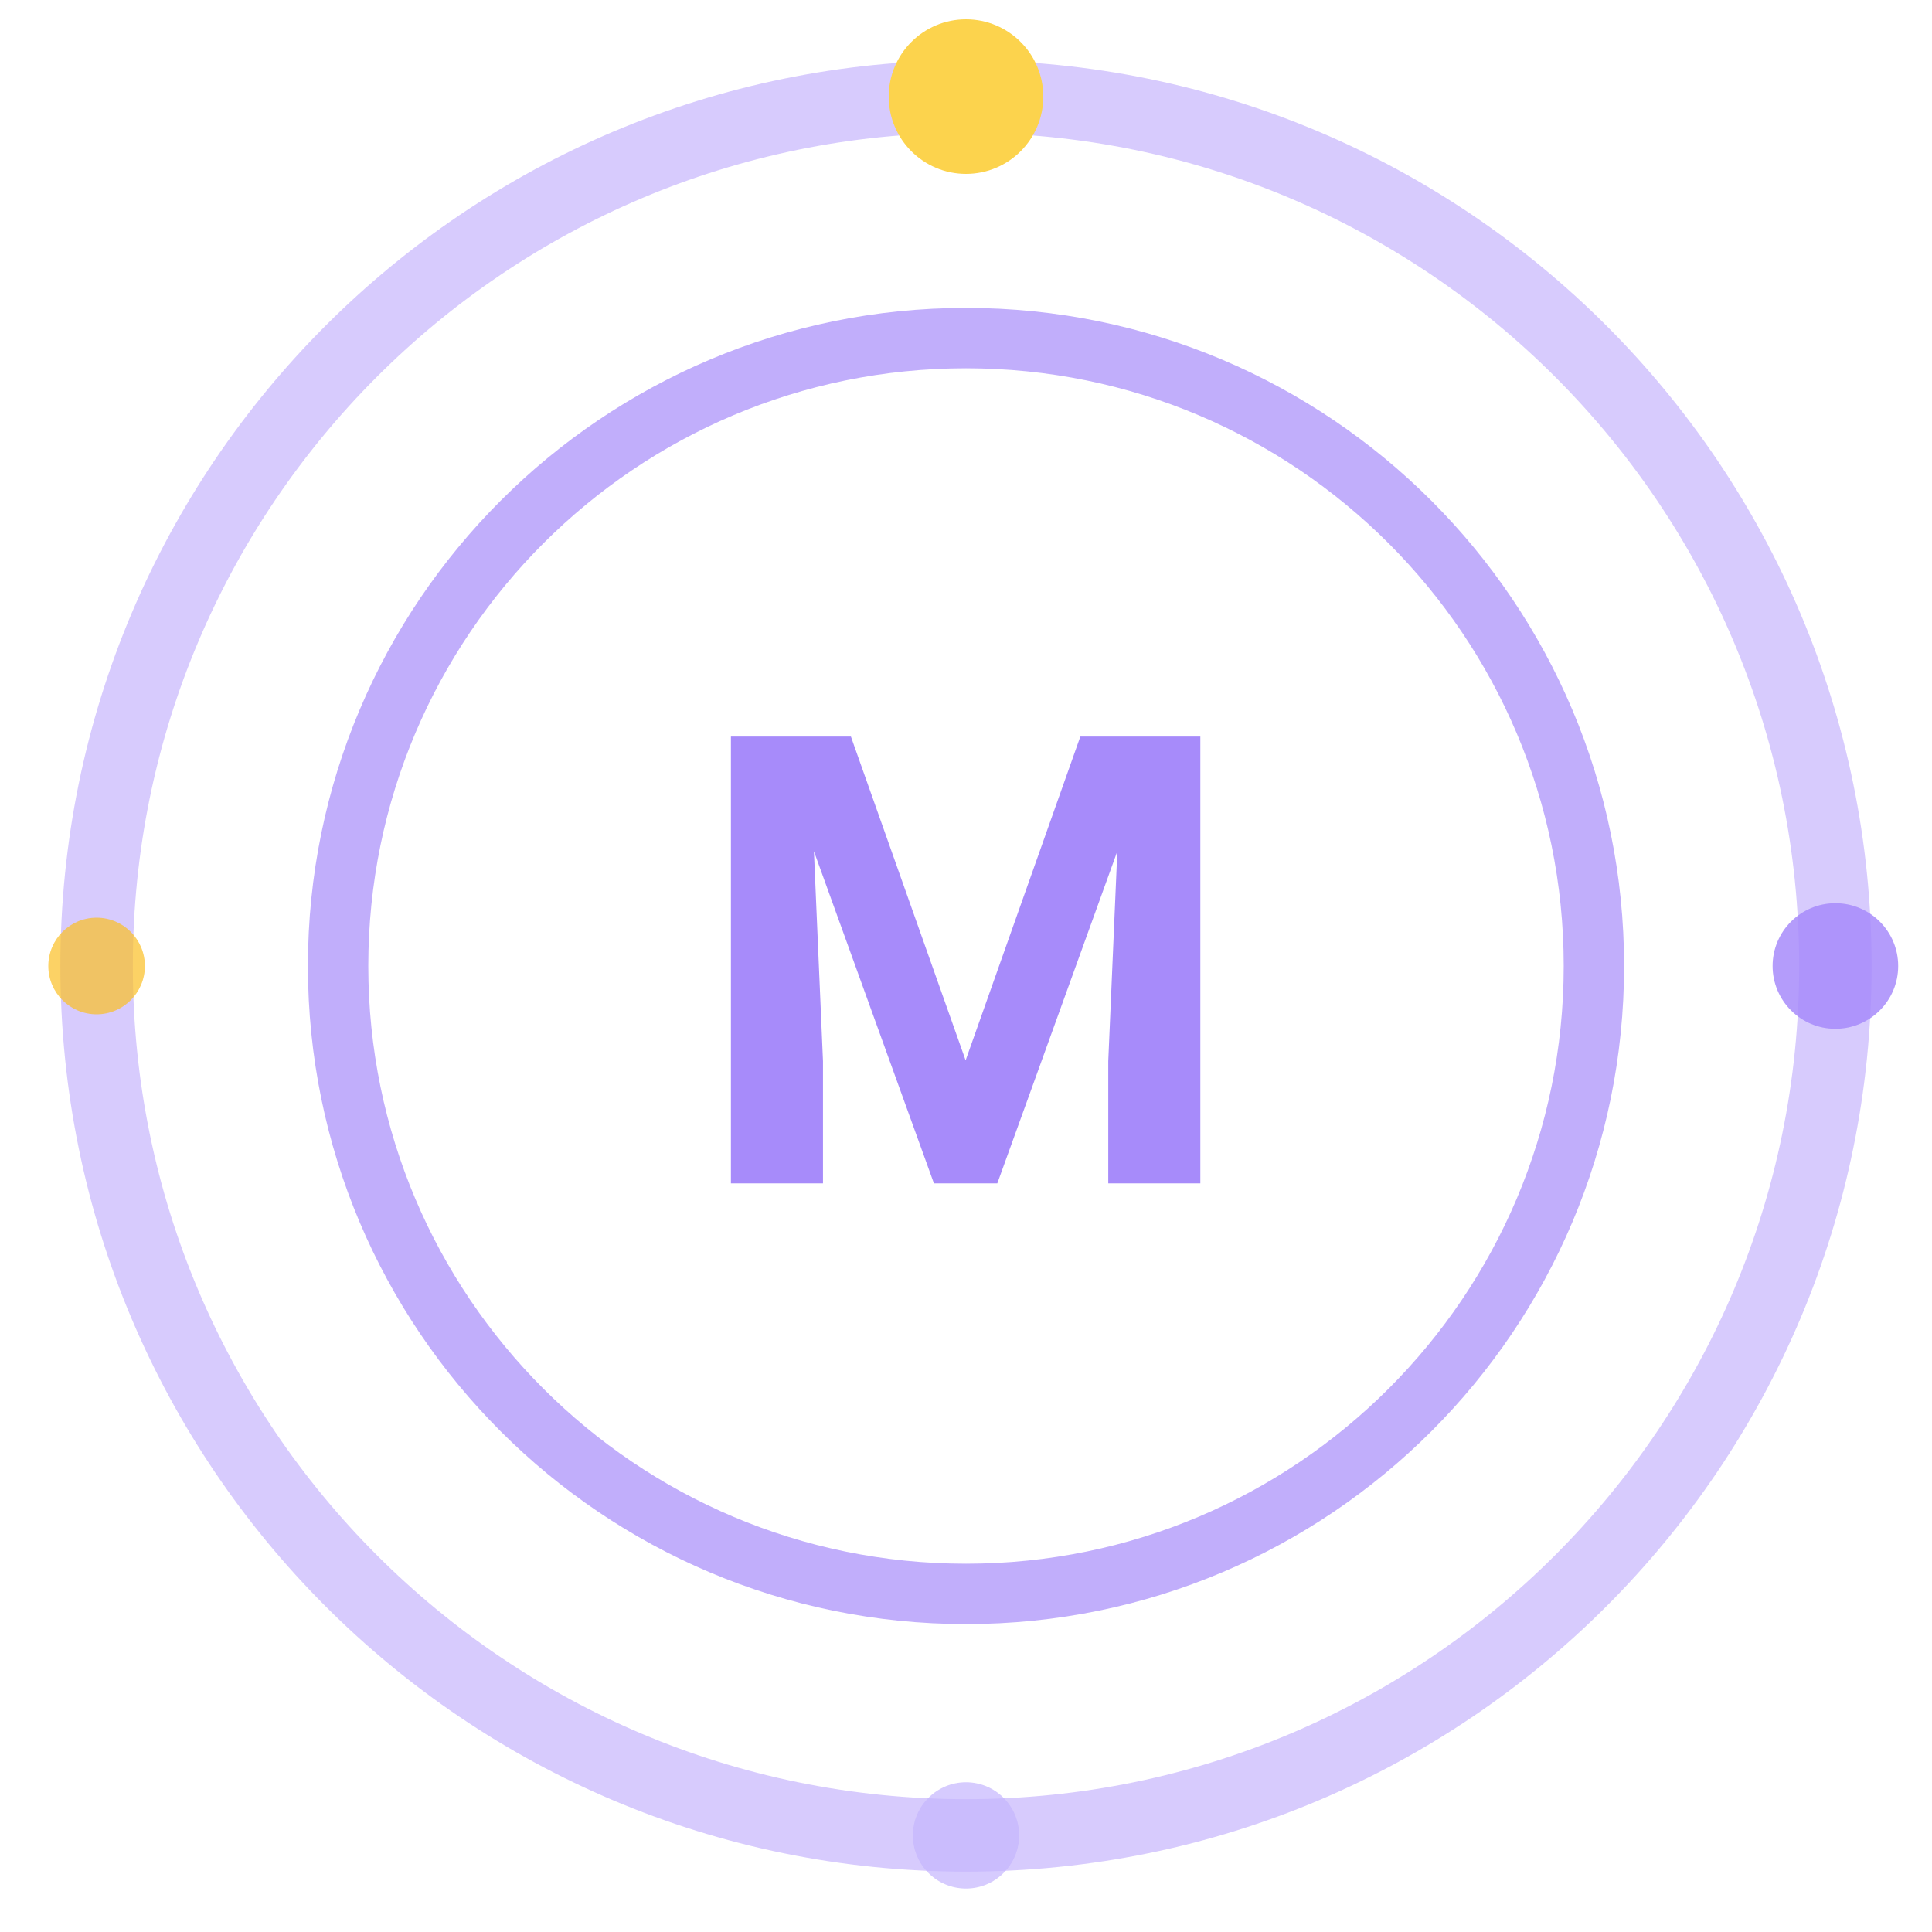
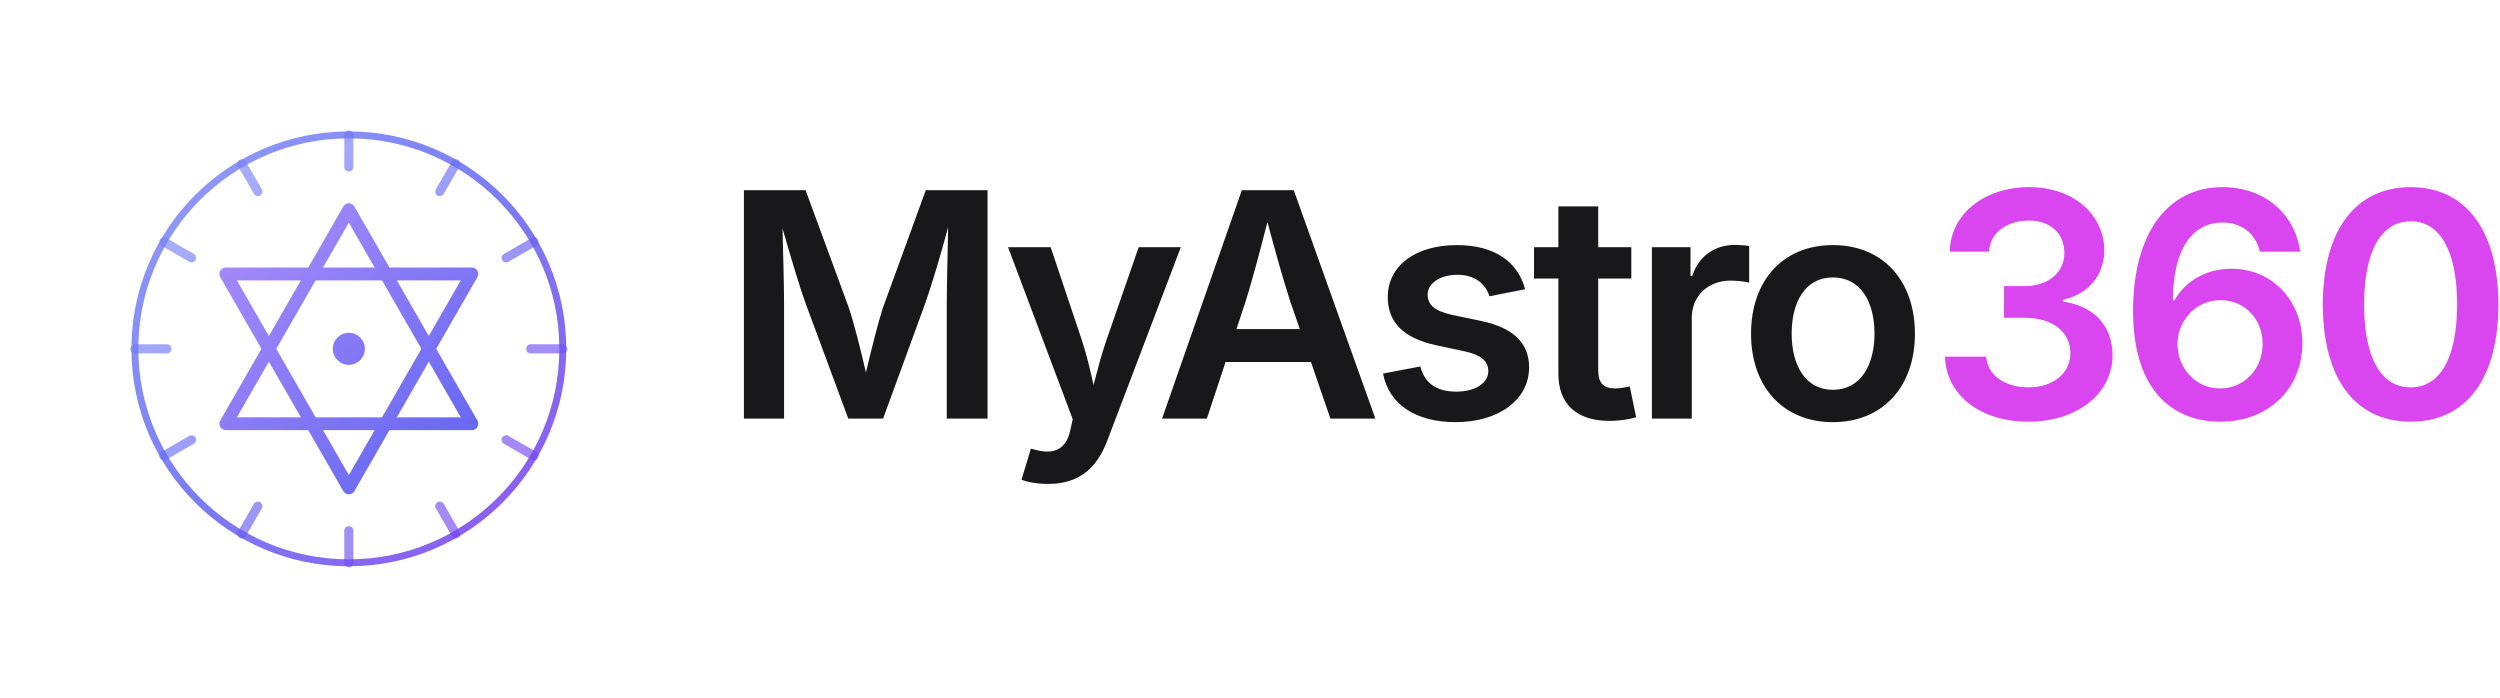
- <svg xmlns="http://www.w3.org/2000/svg" viewBox="0 0 40 40" fill="none">
-   <circle cx="20" cy="20" r="18" stroke="url(#ring-grad)" stroke-width="1.5" opacity="0.45" />
-   <circle cx="20" cy="20" r="13" stroke="url(#ring-grad)" stroke-width="1.25" opacity="0.7" />
-   <text x="20" y="24.5" font-family="ui-sans-serif, system-ui, -apple-system, Segoe UI, Roboto, sans-serif" font-size="13" font-weight="700" fill="url(#star-grad)" text-anchor="middle" letter-spacing="-0.5">M</text>
-   <circle cx="20" cy="2" r="1.6" fill="#fcd34d" />
-   <circle cx="38" cy="20" r="1.3" fill="#a78bfa" opacity="0.85" />
-   <circle cx="20" cy="38" r="1.1" fill="#c4b5fd" opacity="0.7" />
-   <circle cx="2" cy="20" r="1" fill="#fbbf24" opacity="0.7" />
+ <svg xmlns="http://www.w3.org/2000/svg" viewBox="0 0 430 120" width="860" height="240">
  <defs>
-     <linearGradient id="star-grad" x1="13" y1="13" x2="27" y2="27">
-       <stop offset="0%" stop-color="#a78bfa" />
-       <stop offset="100%" stop-color="#6366f1" />
+     <linearGradient id="gRing" gradientUnits="userSpaceOnUse" x1="12" y1="12" x2="88" y2="88">
+       <stop offset="0" stop-color="#818cf8" />
+       <stop offset="0.5" stop-color="#6366f1" />
+       <stop offset="1" stop-color="#7c3aed" />
    </linearGradient>
-     <linearGradient id="ring-grad" x1="2" y1="2" x2="38" y2="38">
-       <stop offset="0%" stop-color="#a78bfa" />
-       <stop offset="50%" stop-color="#6366f1" />
-       <stop offset="100%" stop-color="#4f46e5" />
+     <linearGradient id="gStar" gradientUnits="userSpaceOnUse" x1="28" y1="28" x2="72" y2="72">
+       <stop offset="0" stop-color="#a78bfa" />
+       <stop offset="1" stop-color="#6366f1" />
+     </linearGradient>
+     <linearGradient id="g360" gradientUnits="userSpaceOnUse" x1="0" y1="0" x2="1" y2="1" gradientTransform="rotate(20)">
+       <stop offset="0" stop-color="#818cf8" />
+       <stop offset="0.5" stop-color="#a78bfa" />
+       <stop offset="1" stop-color="#d946ef" />
    </linearGradient>
  </defs>
+   <g transform="translate(14 14) scale(0.92)">
+     <circle cx="50" cy="50" r="40" fill="none" stroke="url(#gRing)" stroke-width="1.3" opacity="0.85" />
+     <g stroke="url(#gRing)" stroke-width="1.7" stroke-linecap="round" opacity="0.65">
+       <line x1="84" y1="50" x2="90" y2="50" />
+       <line x1="79.4" y1="67" x2="84.6" y2="70" />
+       <line x1="67" y1="79.4" x2="70" y2="84.6" />
+       <line x1="50" y1="84" x2="50" y2="90" />
+       <line x1="33" y1="79.4" x2="30" y2="84.6" />
+       <line x1="20.6" y1="67" x2="15.4" y2="70" />
+       <line x1="16" y1="50" x2="10" y2="50" />
+       <line x1="20.6" y1="33" x2="15.4" y2="30" />
+       <line x1="33" y1="20.6" x2="30" y2="15.4" />
+       <line x1="50" y1="16" x2="50" y2="10" />
+       <line x1="67" y1="20.6" x2="70" y2="15.4" />
+       <line x1="79.4" y1="33" x2="84.6" y2="30" />
+     </g>
+     <path d="M50 24 L73 64 L27 64 Z" fill="none" stroke="url(#gStar)" stroke-width="2.4" stroke-linejoin="round" />
+     <path d="M50 76 L27 36 L73 36 Z" fill="none" stroke="url(#gStar)" stroke-width="2.4" stroke-linejoin="round" />
+     <circle cx="50" cy="50" r="3" fill="url(#gStar)" />
+   </g>
+   <text x="124" y="72" font-family="Inter, 'Helvetica Neue', Arial, sans-serif" font-weight="600" font-size="54" letter-spacing="-1.9" fill="#18181b">MyAstro<tspan fill="url(#g360)">360</tspan>
+   </text>
</svg>
